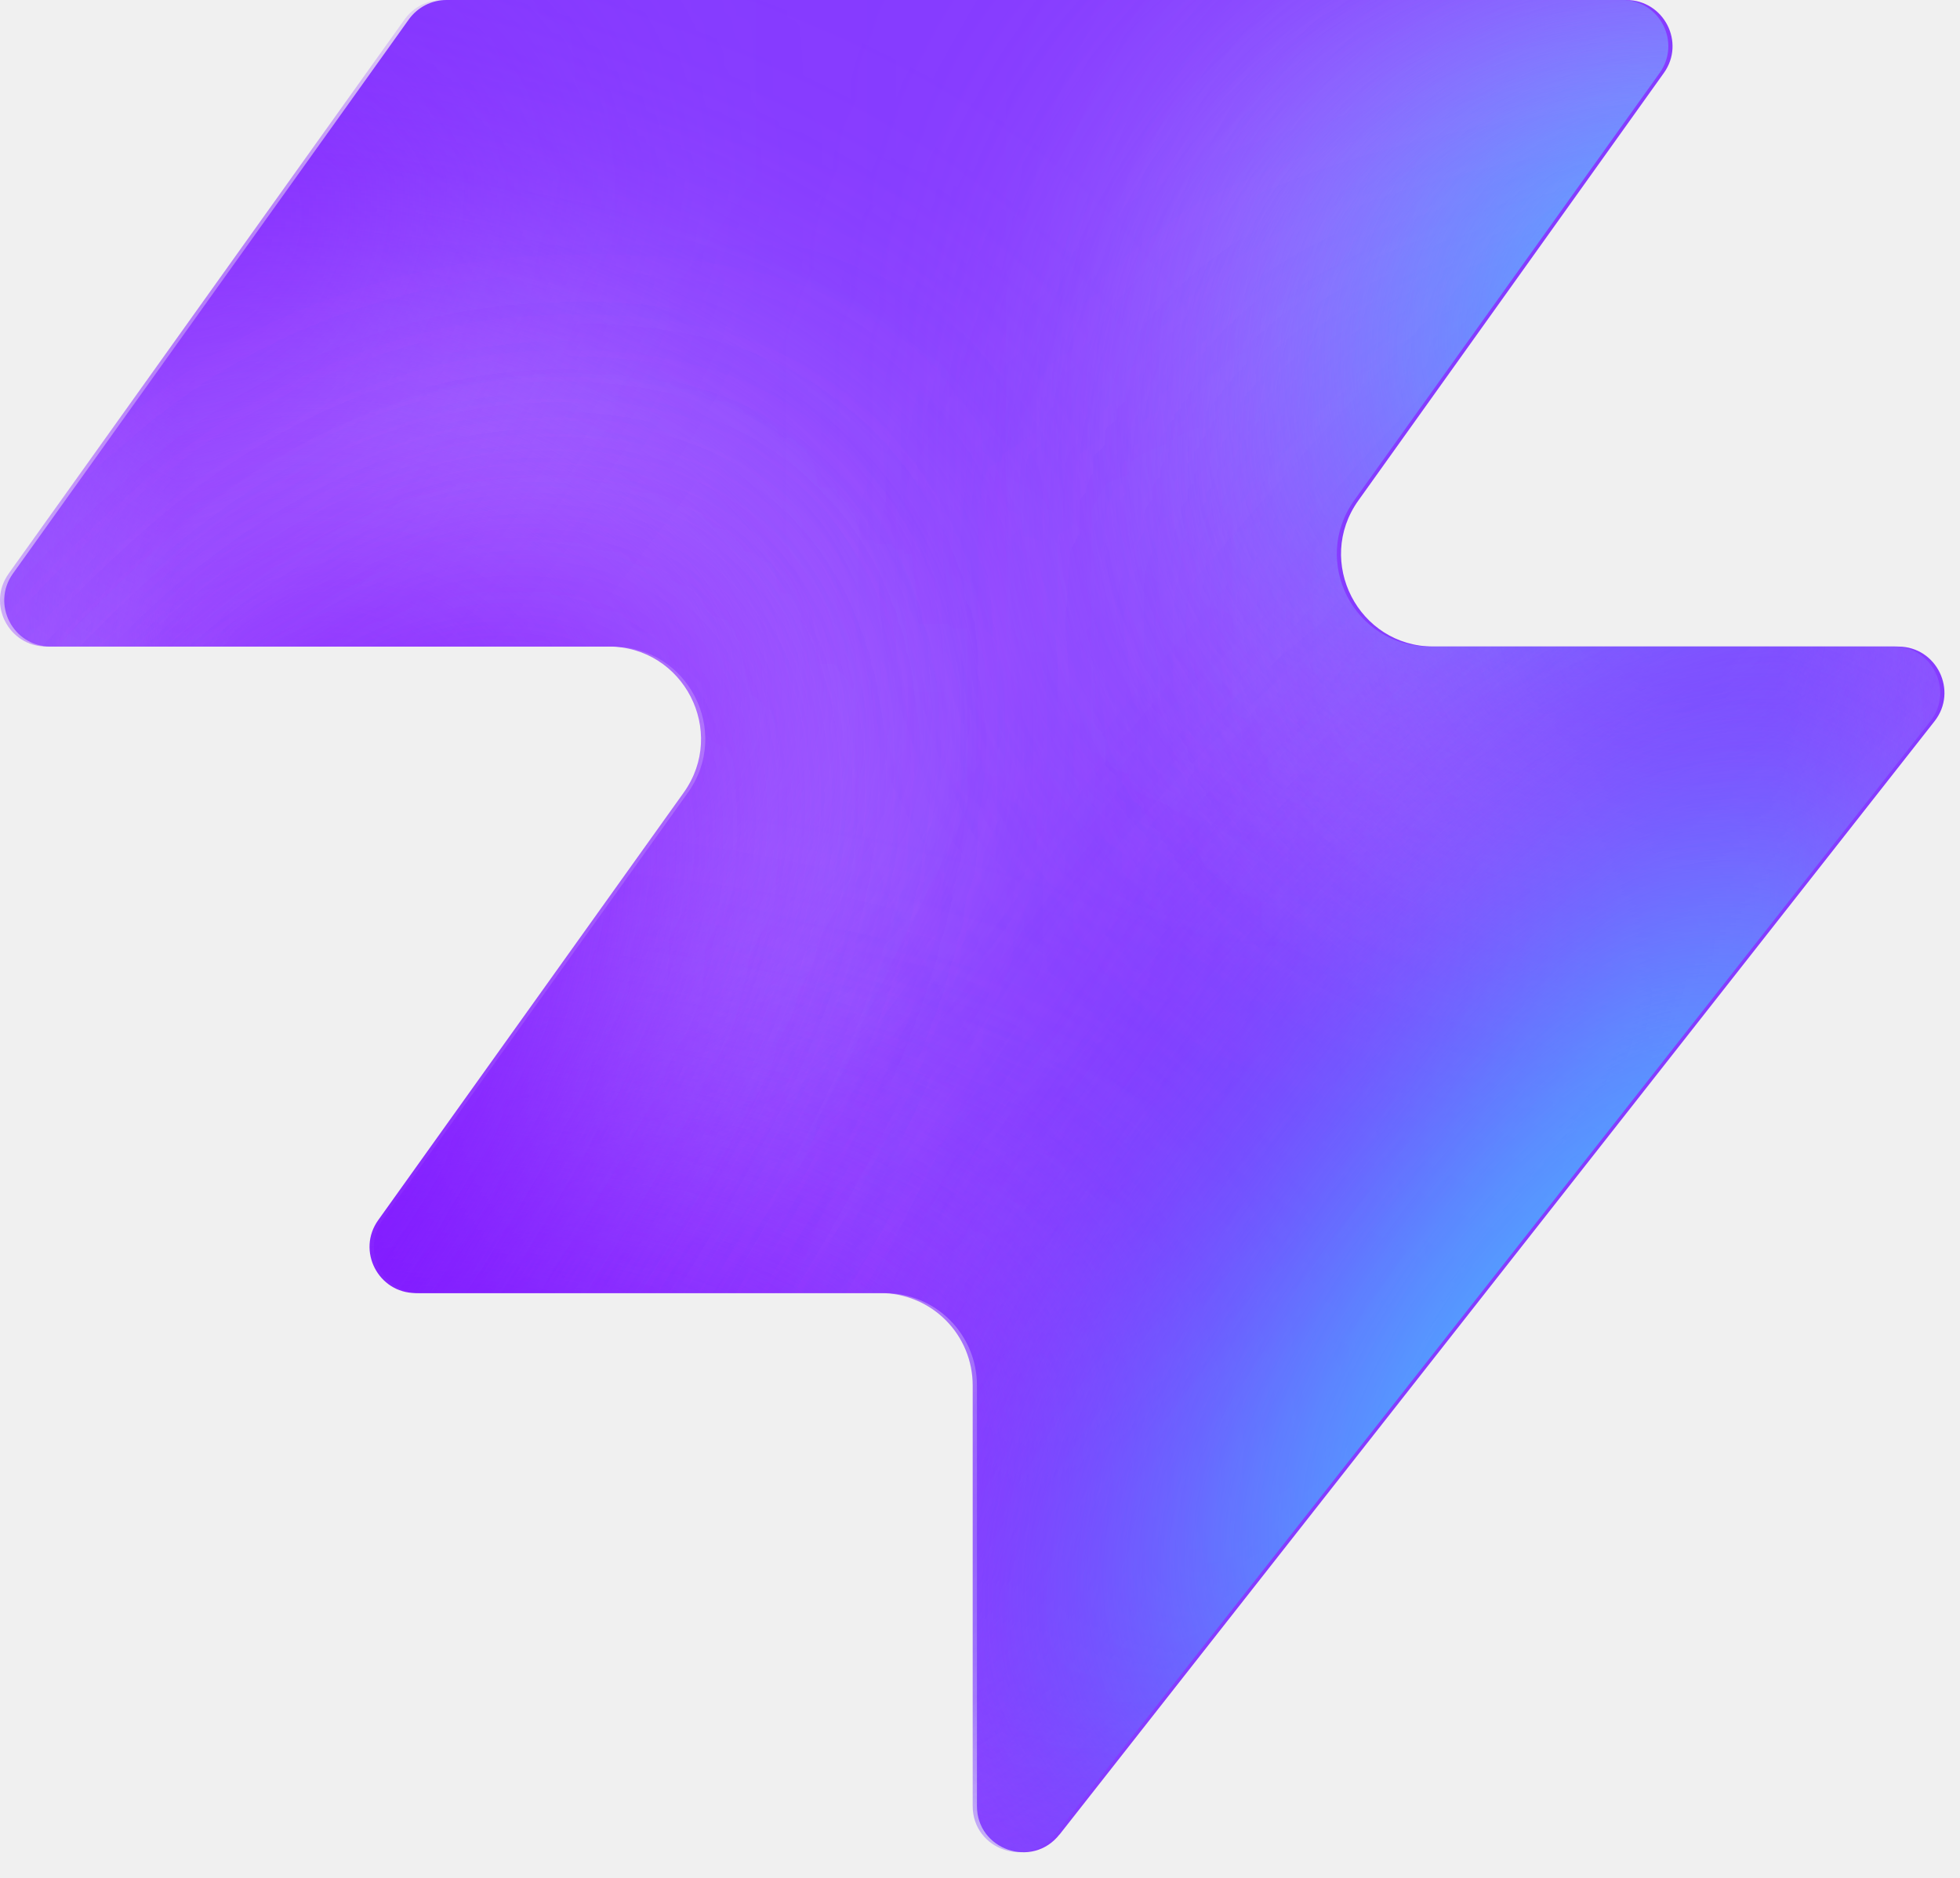
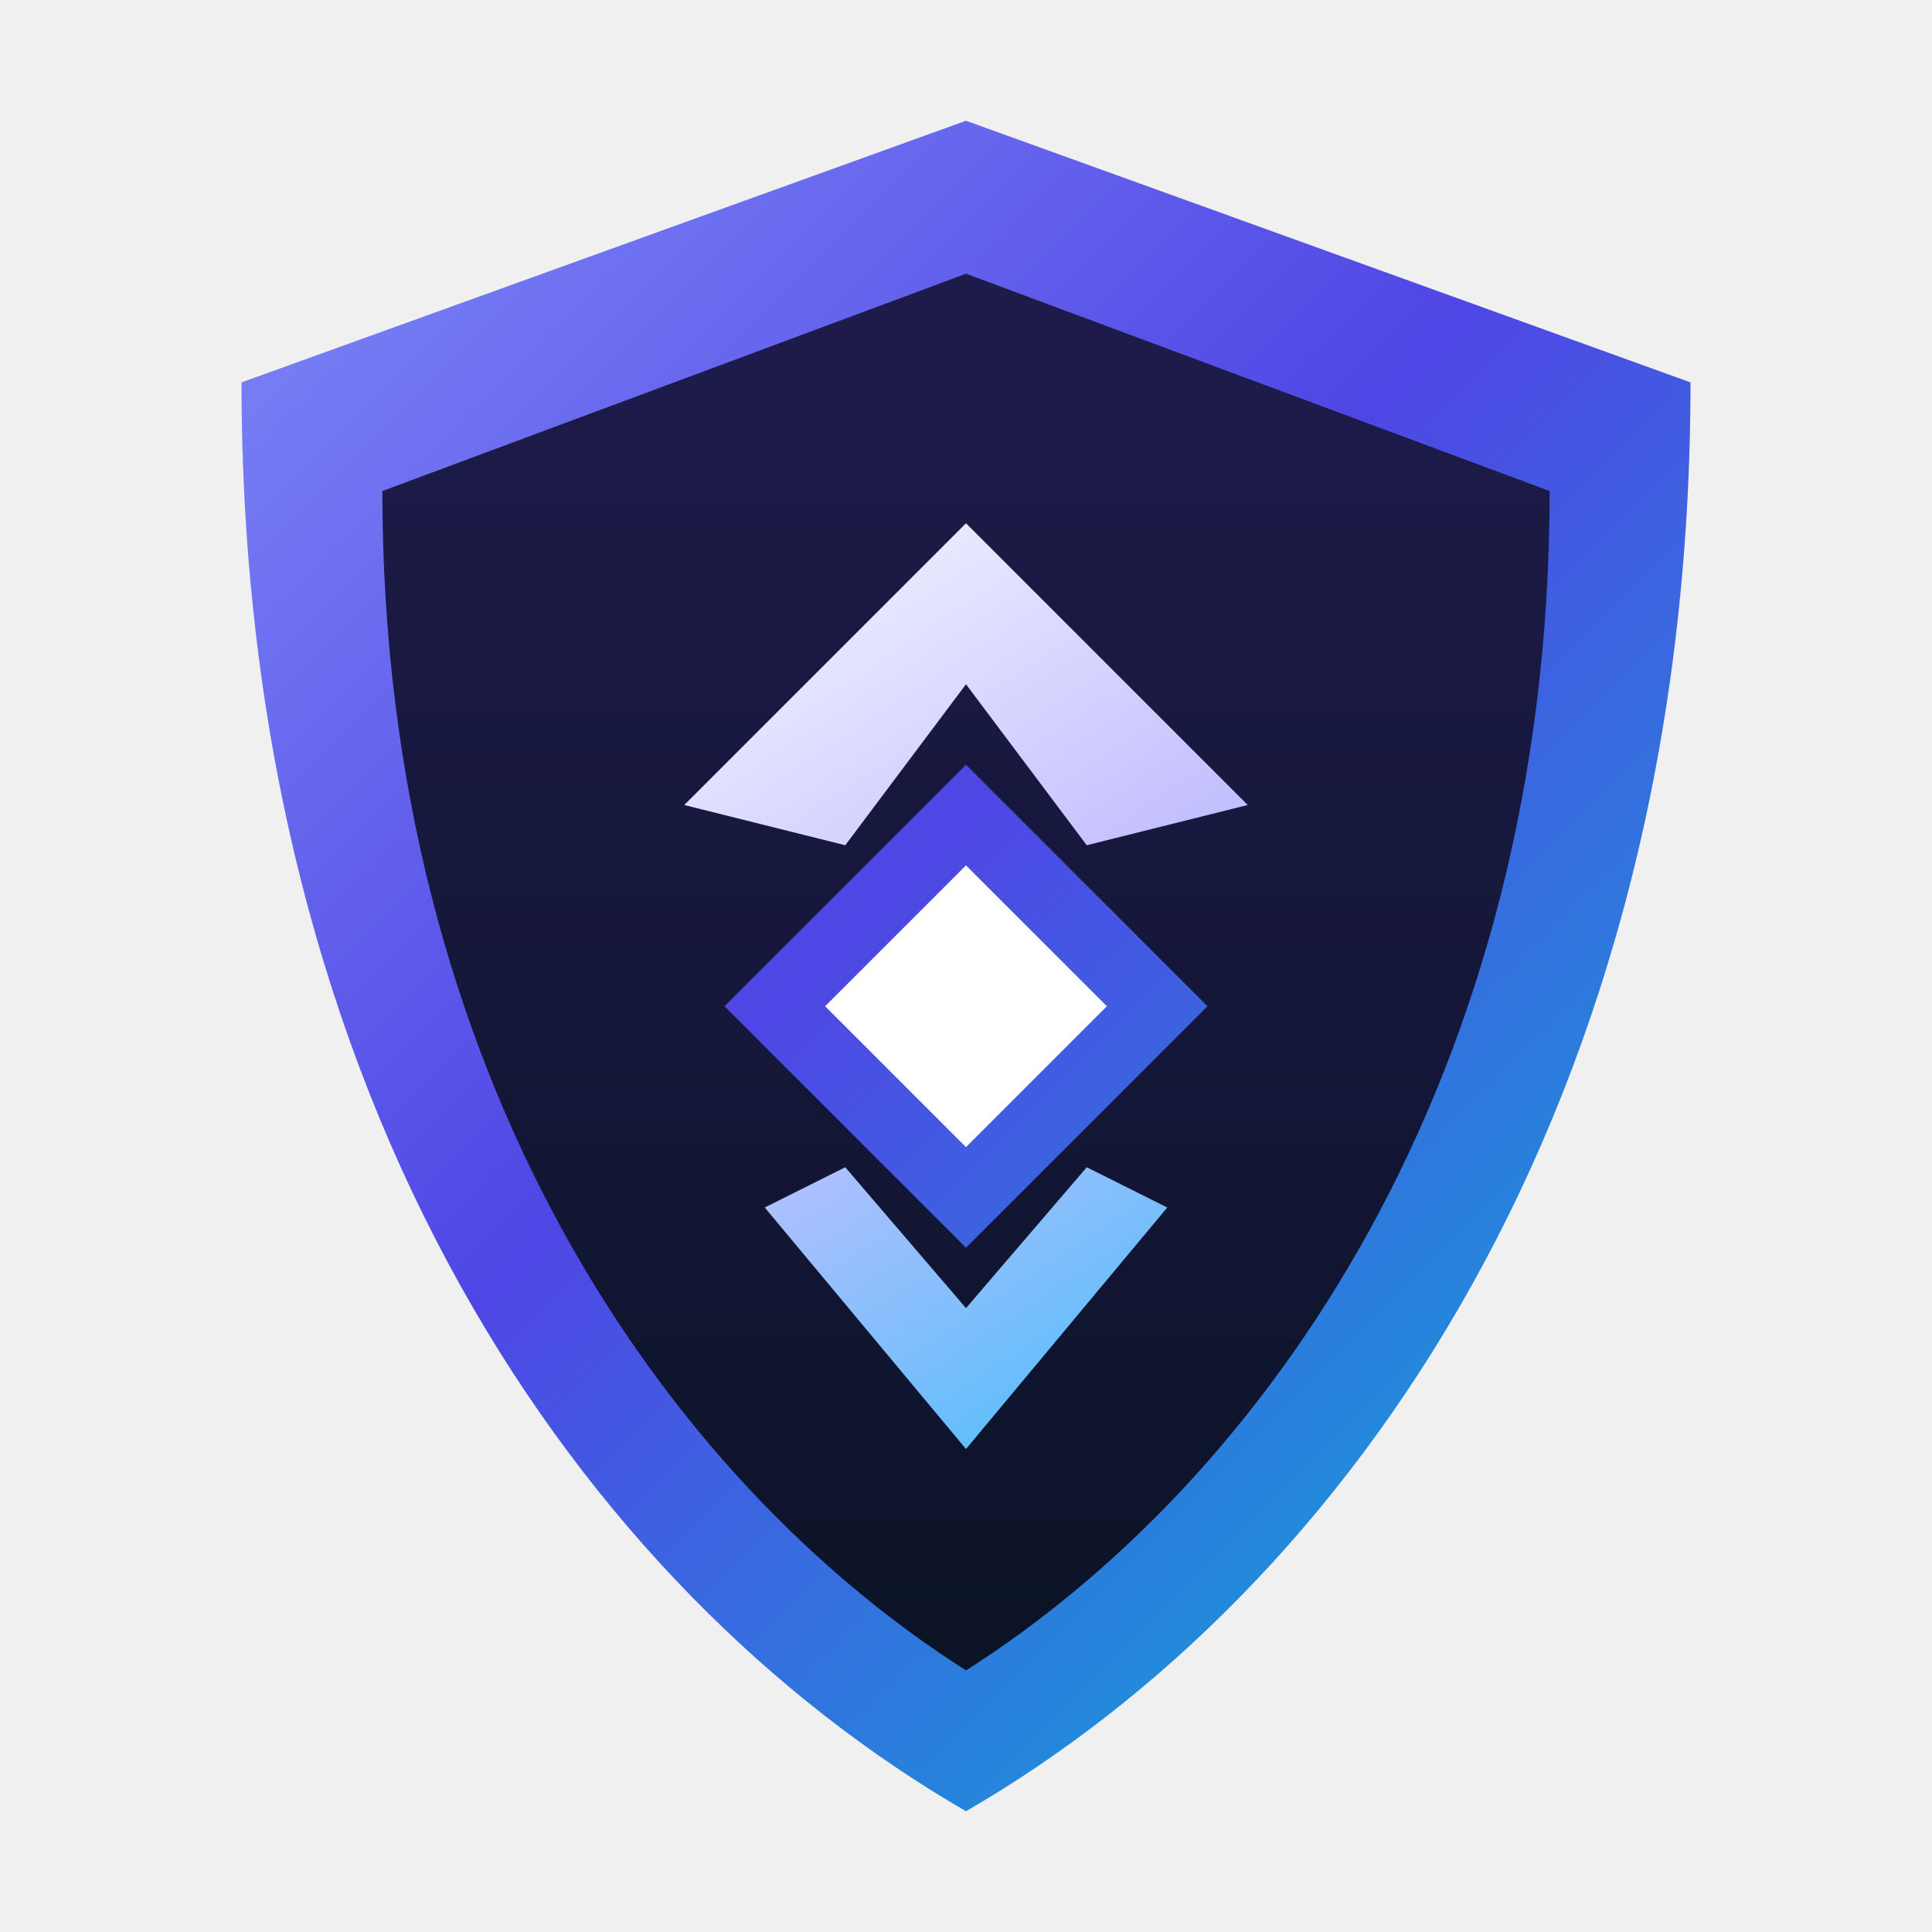
- <svg xmlns="http://www.w3.org/2000/svg" width="48" height="46" fill="none" viewBox="0 0 48 46">
-   <path fill="#863bff" d="M25.946 44.938c-.664.845-2.021.375-2.021-.698V33.937a2.26 2.26 0 0 0-2.262-2.262H10.287c-.92 0-1.456-1.04-.92-1.788l7.48-10.471c1.07-1.497 0-3.578-1.842-3.578H1.237c-.92 0-1.456-1.04-.92-1.788L10.013.474c.214-.297.556-.474.92-.474h28.894c.92 0 1.456 1.04.92 1.788l-7.48 10.471c-1.07 1.498 0 3.579 1.842 3.579h11.377c.943 0 1.473 1.088.89 1.83L25.947 44.94z" style="fill:#863bff;fill:color(display-p3 .525 .23 1);fill-opacity:1" />
-   <mask id="a" width="48" height="46" x="0" y="0" maskUnits="userSpaceOnUse" style="mask-type:alpha">
-     <path fill="#000" d="M25.842 44.938c-.664.844-2.021.375-2.021-.698V33.937a2.26 2.26 0 0 0-2.262-2.262H10.183c-.92 0-1.456-1.04-.92-1.788l7.48-10.471c1.07-1.498 0-3.579-1.842-3.579H1.133c-.92 0-1.456-1.04-.92-1.787L9.91.473c.214-.297.556-.474.92-.474h28.894c.92 0 1.456 1.04.92 1.788l-7.48 10.471c-1.07 1.498 0 3.578 1.842 3.578h11.377c.943 0 1.473 1.088.89 1.832L25.843 44.94z" style="fill:#000;fill-opacity:1" />
-   </mask>
-   <g mask="url(#a)">
-     <g filter="url(#b)">
-       <ellipse cx="5.508" cy="14.704" fill="#ede6ff" rx="5.508" ry="14.704" style="fill:#ede6ff;fill:color(display-p3 .927 .903 1);fill-opacity:1" transform="matrix(.00324 1 1 -.00324 -4.47 31.516)" />
-     </g>
-     <g filter="url(#c)">
-       <ellipse cx="10.399" cy="29.851" fill="#ede6ff" rx="10.399" ry="29.851" style="fill:#ede6ff;fill:color(display-p3 .927 .903 1);fill-opacity:1" transform="matrix(.00324 1 1 -.00324 -39.328 7.883)" />
-     </g>
-     <g filter="url(#d)">
-       <ellipse cx="5.508" cy="30.487" fill="#7e14ff" rx="5.508" ry="30.487" style="fill:#7e14ff;fill:color(display-p3 .492 .077 1);fill-opacity:1" transform="rotate(89.814 -25.913 -14.639)scale(1 -1)" />
-     </g>
-     <g filter="url(#e)">
-       <ellipse cx="5.508" cy="30.599" fill="#7e14ff" rx="5.508" ry="30.599" style="fill:#7e14ff;fill:color(display-p3 .492 .077 1);fill-opacity:1" transform="rotate(89.814 -32.644 -3.334)scale(1 -1)" />
-     </g>
-     <g filter="url(#f)">
-       <ellipse cx="5.508" cy="30.599" fill="#7e14ff" rx="5.508" ry="30.599" style="fill:#7e14ff;fill:color(display-p3 .492 .077 1);fill-opacity:1" transform="matrix(.00324 1 1 -.00324 -34.34 30.47)" />
-     </g>
-     <g filter="url(#g)">
-       <ellipse cx="14.072" cy="22.078" fill="#ede6ff" rx="14.072" ry="22.078" style="fill:#ede6ff;fill:color(display-p3 .927 .903 1);fill-opacity:1" transform="rotate(93.35 24.506 48.493)scale(-1 1)" />
-     </g>
-     <g filter="url(#h)">
-       <ellipse cx="3.47" cy="21.501" fill="#7e14ff" rx="3.47" ry="21.501" style="fill:#7e14ff;fill:color(display-p3 .492 .077 1);fill-opacity:1" transform="rotate(89.009 28.708 47.59)scale(-1 1)" />
-     </g>
-     <g filter="url(#i)">
-       <ellipse cx="3.47" cy="21.501" fill="#7e14ff" rx="3.47" ry="21.501" style="fill:#7e14ff;fill:color(display-p3 .492 .077 1);fill-opacity:1" transform="rotate(89.009 28.708 47.59)scale(-1 1)" />
-     </g>
-     <g filter="url(#j)">
-       <ellipse cx=".387" cy="8.972" fill="#7e14ff" rx="4.407" ry="29.108" style="fill:#7e14ff;fill:color(display-p3 .492 .077 1);fill-opacity:1" transform="rotate(39.51 .387 8.972)" />
-     </g>
-     <g filter="url(#k)">
-       <ellipse cx="47.523" cy="-6.092" fill="#7e14ff" rx="4.407" ry="29.108" style="fill:#7e14ff;fill:color(display-p3 .492 .077 1);fill-opacity:1" transform="rotate(37.892 47.523 -6.092)" />
-     </g>
-     <g filter="url(#l)">
-       <ellipse cx="41.412" cy="6.333" fill="#47bfff" rx="5.971" ry="9.665" style="fill:#47bfff;fill:color(display-p3 .28 .748 1);fill-opacity:1" transform="rotate(37.892 41.412 6.333)" />
-     </g>
-     <g filter="url(#m)">
-       <ellipse cx="-1.879" cy="38.332" fill="#7e14ff" rx="4.407" ry="29.108" style="fill:#7e14ff;fill:color(display-p3 .492 .077 1);fill-opacity:1" transform="rotate(37.892 -1.88 38.332)" />
-     </g>
-     <g filter="url(#n)">
-       <ellipse cx="-1.879" cy="38.332" fill="#7e14ff" rx="4.407" ry="29.108" style="fill:#7e14ff;fill:color(display-p3 .492 .077 1);fill-opacity:1" transform="rotate(37.892 -1.88 38.332)" />
-     </g>
-     <g filter="url(#o)">
-       <ellipse cx="35.651" cy="29.907" fill="#7e14ff" rx="4.407" ry="29.108" style="fill:#7e14ff;fill:color(display-p3 .492 .077 1);fill-opacity:1" transform="rotate(37.892 35.651 29.907)" />
-     </g>
-     <g filter="url(#p)">
-       <ellipse cx="38.418" cy="32.4" fill="#47bfff" rx="5.971" ry="15.297" style="fill:#47bfff;fill:color(display-p3 .28 .748 1);fill-opacity:1" transform="rotate(37.892 38.418 32.4)" />
-     </g>
-   </g>
+ <svg xmlns="http://www.w3.org/2000/svg" width="48" height="48" viewBox="0 0 48 48" fill="none">
  <defs>
-     <filter id="b" width="60.045" height="41.654" x="-19.77" y="16.149" color-interpolation-filters="sRGB" filterUnits="userSpaceOnUse">
-       <feFlood flood-opacity="0" result="BackgroundImageFix" />
-       <feBlend in="SourceGraphic" in2="BackgroundImageFix" result="shape" />
-       <feGaussianBlur result="effect1_foregroundBlur_2002_17158" stdDeviation="7.659" />
-     </filter>
-     <filter id="c" width="90.34" height="51.437" x="-54.613" y="-7.533" color-interpolation-filters="sRGB" filterUnits="userSpaceOnUse">
-       <feFlood flood-opacity="0" result="BackgroundImageFix" />
-       <feBlend in="SourceGraphic" in2="BackgroundImageFix" result="shape" />
-       <feGaussianBlur result="effect1_foregroundBlur_2002_17158" stdDeviation="7.659" />
-     </filter>
-     <filter id="d" width="79.355" height="29.4" x="-49.64" y="2.03" color-interpolation-filters="sRGB" filterUnits="userSpaceOnUse">
-       <feFlood flood-opacity="0" result="BackgroundImageFix" />
-       <feBlend in="SourceGraphic" in2="BackgroundImageFix" result="shape" />
-       <feGaussianBlur result="effect1_foregroundBlur_2002_17158" stdDeviation="4.596" />
-     </filter>
-     <filter id="e" width="79.579" height="29.4" x="-45.045" y="20.029" color-interpolation-filters="sRGB" filterUnits="userSpaceOnUse">
-       <feFlood flood-opacity="0" result="BackgroundImageFix" />
-       <feBlend in="SourceGraphic" in2="BackgroundImageFix" result="shape" />
-       <feGaussianBlur result="effect1_foregroundBlur_2002_17158" stdDeviation="4.596" />
-     </filter>
-     <filter id="f" width="79.579" height="29.4" x="-43.513" y="21.178" color-interpolation-filters="sRGB" filterUnits="userSpaceOnUse">
-       <feFlood flood-opacity="0" result="BackgroundImageFix" />
-       <feBlend in="SourceGraphic" in2="BackgroundImageFix" result="shape" />
-       <feGaussianBlur result="effect1_foregroundBlur_2002_17158" stdDeviation="4.596" />
-     </filter>
-     <filter id="g" width="74.749" height="58.852" x="15.756" y="-17.901" color-interpolation-filters="sRGB" filterUnits="userSpaceOnUse">
-       <feFlood flood-opacity="0" result="BackgroundImageFix" />
-       <feBlend in="SourceGraphic" in2="BackgroundImageFix" result="shape" />
-       <feGaussianBlur result="effect1_foregroundBlur_2002_17158" stdDeviation="7.659" />
-     </filter>
-     <filter id="h" width="61.377" height="25.362" x="23.548" y="2.284" color-interpolation-filters="sRGB" filterUnits="userSpaceOnUse">
-       <feFlood flood-opacity="0" result="BackgroundImageFix" />
-       <feBlend in="SourceGraphic" in2="BackgroundImageFix" result="shape" />
-       <feGaussianBlur result="effect1_foregroundBlur_2002_17158" stdDeviation="4.596" />
-     </filter>
-     <filter id="i" width="61.377" height="25.362" x="23.548" y="2.284" color-interpolation-filters="sRGB" filterUnits="userSpaceOnUse">
-       <feFlood flood-opacity="0" result="BackgroundImageFix" />
-       <feBlend in="SourceGraphic" in2="BackgroundImageFix" result="shape" />
-       <feGaussianBlur result="effect1_foregroundBlur_2002_17158" stdDeviation="4.596" />
-     </filter>
-     <filter id="j" width="56.045" height="63.649" x="-27.636" y="-22.853" color-interpolation-filters="sRGB" filterUnits="userSpaceOnUse">
-       <feFlood flood-opacity="0" result="BackgroundImageFix" />
-       <feBlend in="SourceGraphic" in2="BackgroundImageFix" result="shape" />
-       <feGaussianBlur result="effect1_foregroundBlur_2002_17158" stdDeviation="4.596" />
-     </filter>
-     <filter id="k" width="54.814" height="64.646" x="20.116" y="-38.415" color-interpolation-filters="sRGB" filterUnits="userSpaceOnUse">
-       <feFlood flood-opacity="0" result="BackgroundImageFix" />
-       <feBlend in="SourceGraphic" in2="BackgroundImageFix" result="shape" />
-       <feGaussianBlur result="effect1_foregroundBlur_2002_17158" stdDeviation="4.596" />
-     </filter>
-     <filter id="l" width="33.541" height="35.313" x="24.641" y="-11.323" color-interpolation-filters="sRGB" filterUnits="userSpaceOnUse">
-       <feFlood flood-opacity="0" result="BackgroundImageFix" />
-       <feBlend in="SourceGraphic" in2="BackgroundImageFix" result="shape" />
-       <feGaussianBlur result="effect1_foregroundBlur_2002_17158" stdDeviation="4.596" />
-     </filter>
-     <filter id="m" width="54.814" height="64.646" x="-29.286" y="6.009" color-interpolation-filters="sRGB" filterUnits="userSpaceOnUse">
-       <feFlood flood-opacity="0" result="BackgroundImageFix" />
-       <feBlend in="SourceGraphic" in2="BackgroundImageFix" result="shape" />
-       <feGaussianBlur result="effect1_foregroundBlur_2002_17158" stdDeviation="4.596" />
-     </filter>
-     <filter id="n" width="54.814" height="64.646" x="-29.286" y="6.009" color-interpolation-filters="sRGB" filterUnits="userSpaceOnUse">
-       <feFlood flood-opacity="0" result="BackgroundImageFix" />
-       <feBlend in="SourceGraphic" in2="BackgroundImageFix" result="shape" />
-       <feGaussianBlur result="effect1_foregroundBlur_2002_17158" stdDeviation="4.596" />
-     </filter>
-     <filter id="o" width="54.814" height="64.646" x="8.244" y="-2.416" color-interpolation-filters="sRGB" filterUnits="userSpaceOnUse">
-       <feFlood flood-opacity="0" result="BackgroundImageFix" />
-       <feBlend in="SourceGraphic" in2="BackgroundImageFix" result="shape" />
-       <feGaussianBlur result="effect1_foregroundBlur_2002_17158" stdDeviation="4.596" />
-     </filter>
-     <filter id="p" width="39.409" height="43.623" x="18.713" y="10.588" color-interpolation-filters="sRGB" filterUnits="userSpaceOnUse">
-       <feFlood flood-opacity="0" result="BackgroundImageFix" />
-       <feBlend in="SourceGraphic" in2="BackgroundImageFix" result="shape" />
-       <feGaussianBlur result="effect1_foregroundBlur_2002_17158" stdDeviation="4.596" />
-     </filter>
+     <linearGradient id="favShieldGrad" x1="4" y1="4" x2="44" y2="44" gradientUnits="userSpaceOnUse">
+       <stop offset="0%" stop-color="#818cf8" />
+       <stop offset="45%" stop-color="#4f46e5" />
+       <stop offset="100%" stop-color="#06b6d4" />
+     </linearGradient>
+     <linearGradient id="favCoreGrad" x1="16" y1="12" x2="32" y2="36" gradientUnits="userSpaceOnUse">
+       <stop offset="0%" stop-color="#ffffff" />
+       <stop offset="50%" stop-color="#c3c0ff" />
+       <stop offset="100%" stop-color="#38bdf8" />
+     </linearGradient>
+     <linearGradient id="favInnerDark" x1="24" y1="8" x2="24" y2="42" gradientUnits="userSpaceOnUse">
+       <stop offset="0%" stop-color="#1e1b4b" />
+       <stop offset="100%" stop-color="#0b1326" />
+     </linearGradient>
  </defs>
+   <path d="M24 3 L42 9.5 C42 27.5 33.5 39.5 24 45 C14.5 39.5 6 27.5 6 9.5 Z" fill="url(#favShieldGrad)" />
+   <path d="M24 6.8 L38.5 12.2 C38.5 26.8 31.4 36.8 24 41.5 C16.6 36.8 9.5 26.8 9.5 12.2 Z" fill="url(#favInnerDark)" />
+   <path d="M24 13 L31 20 L27 21 L24 17 L21 21 L17 20 Z" fill="url(#favCoreGrad)" />
+   <path d="M24 19 L30 25 L24 31 L18 25 Z" fill="url(#favShieldGrad)" />
+   <path d="M24 21.5 L27.5 25 L24 28.5 L20.5 25 Z" fill="#ffffff" />
+   <path d="M24 36 L29 30 L27 29 L24 32.5 L21 29 L19 30 Z" fill="url(#favCoreGrad)" />
</svg>
